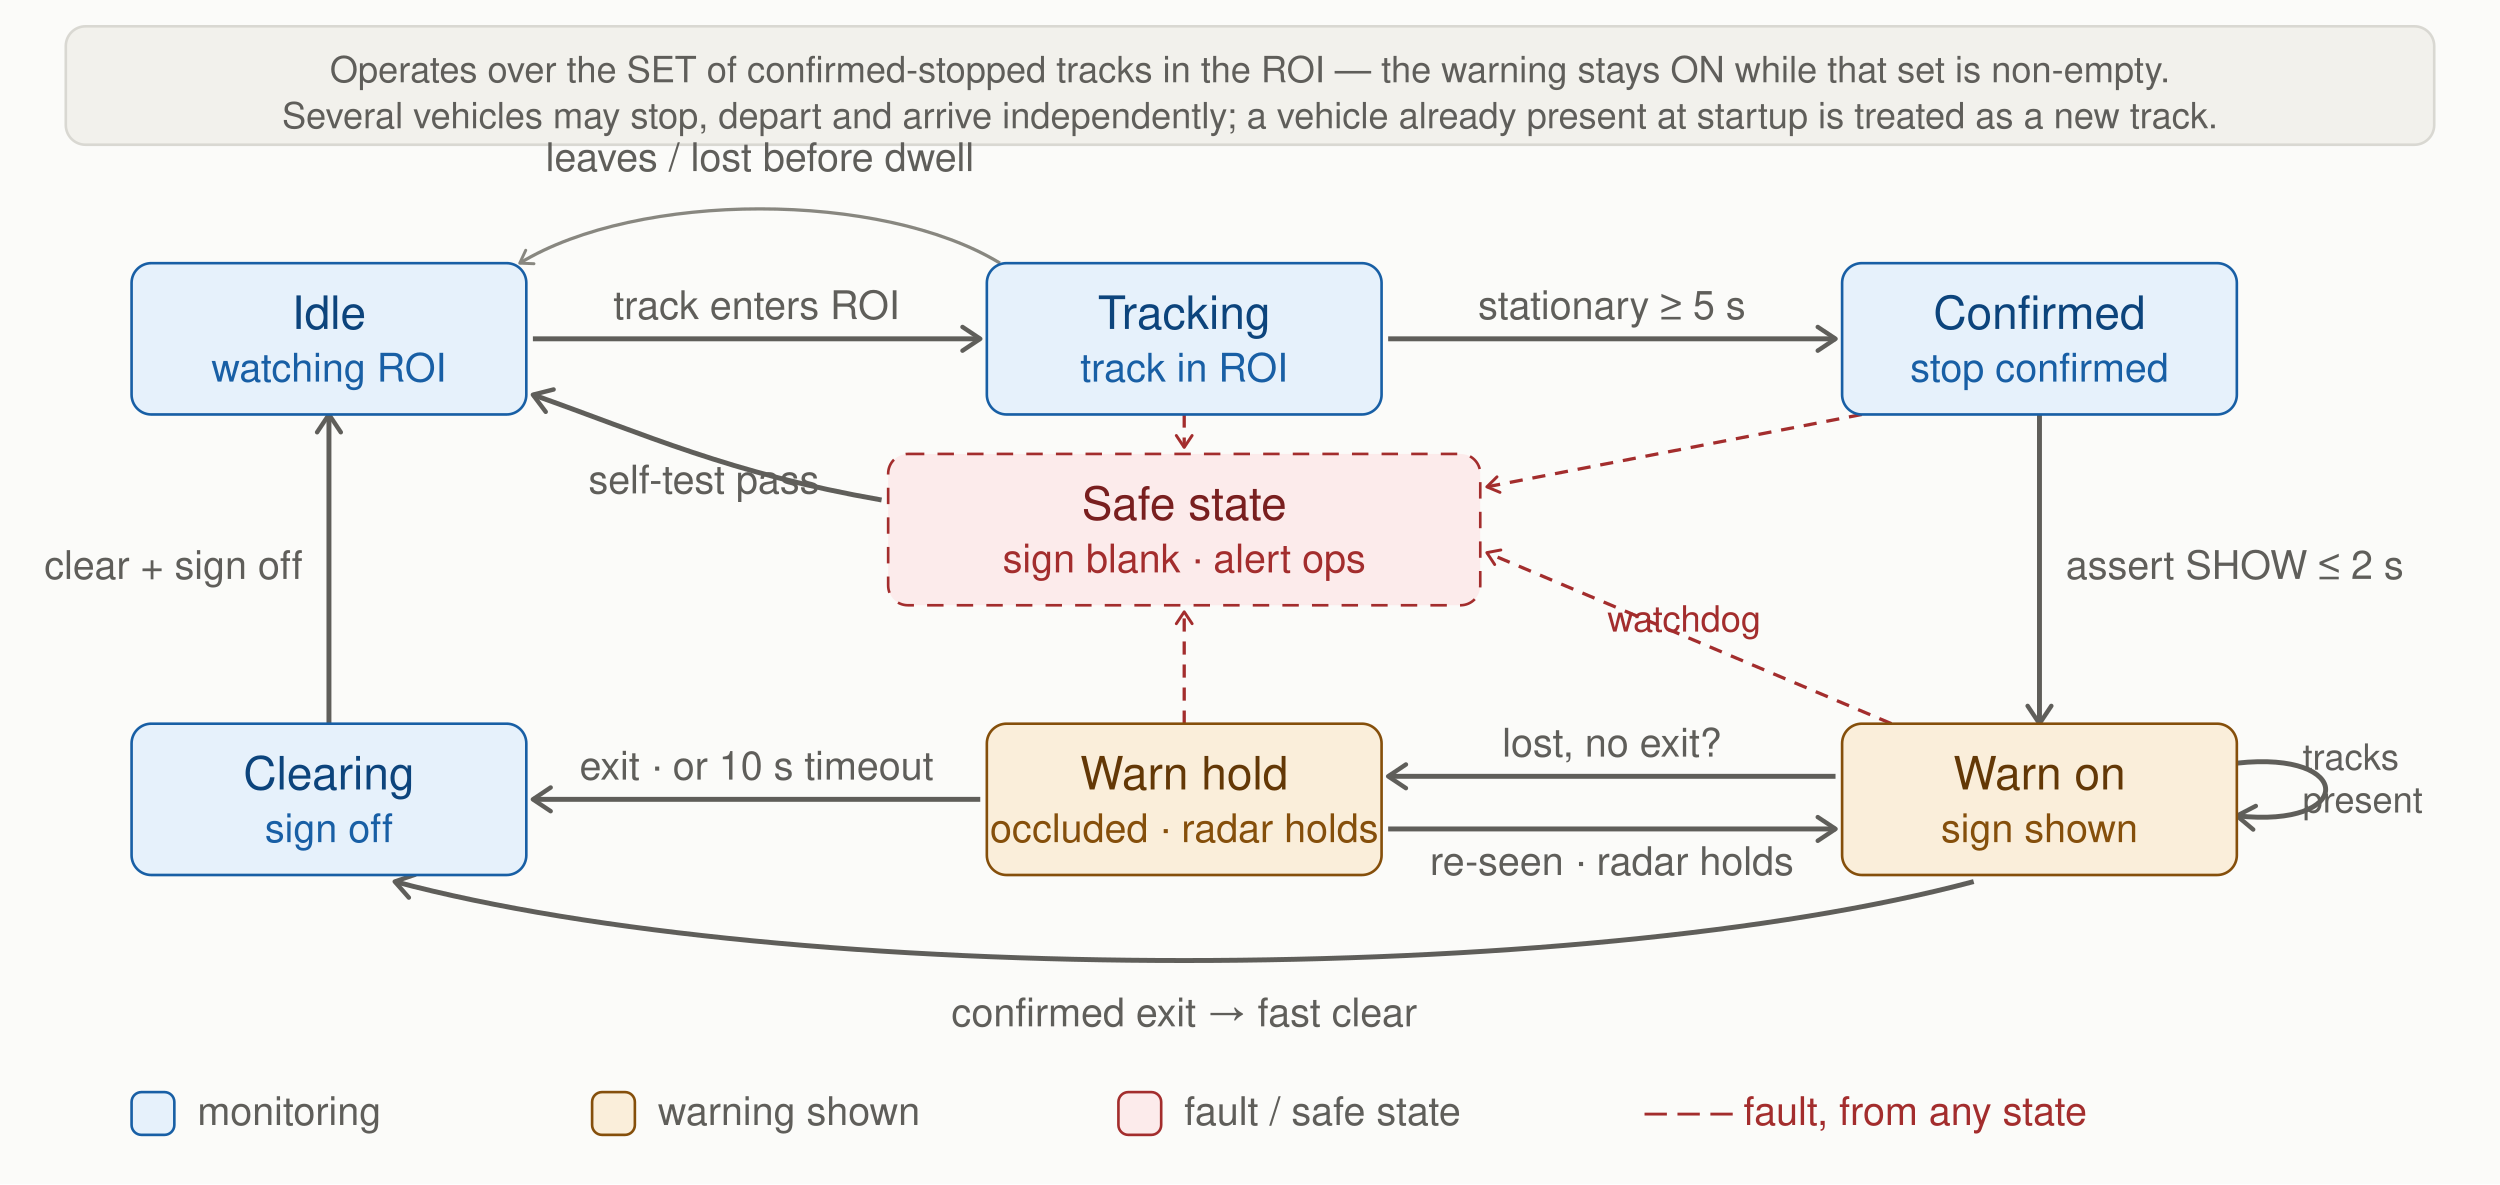
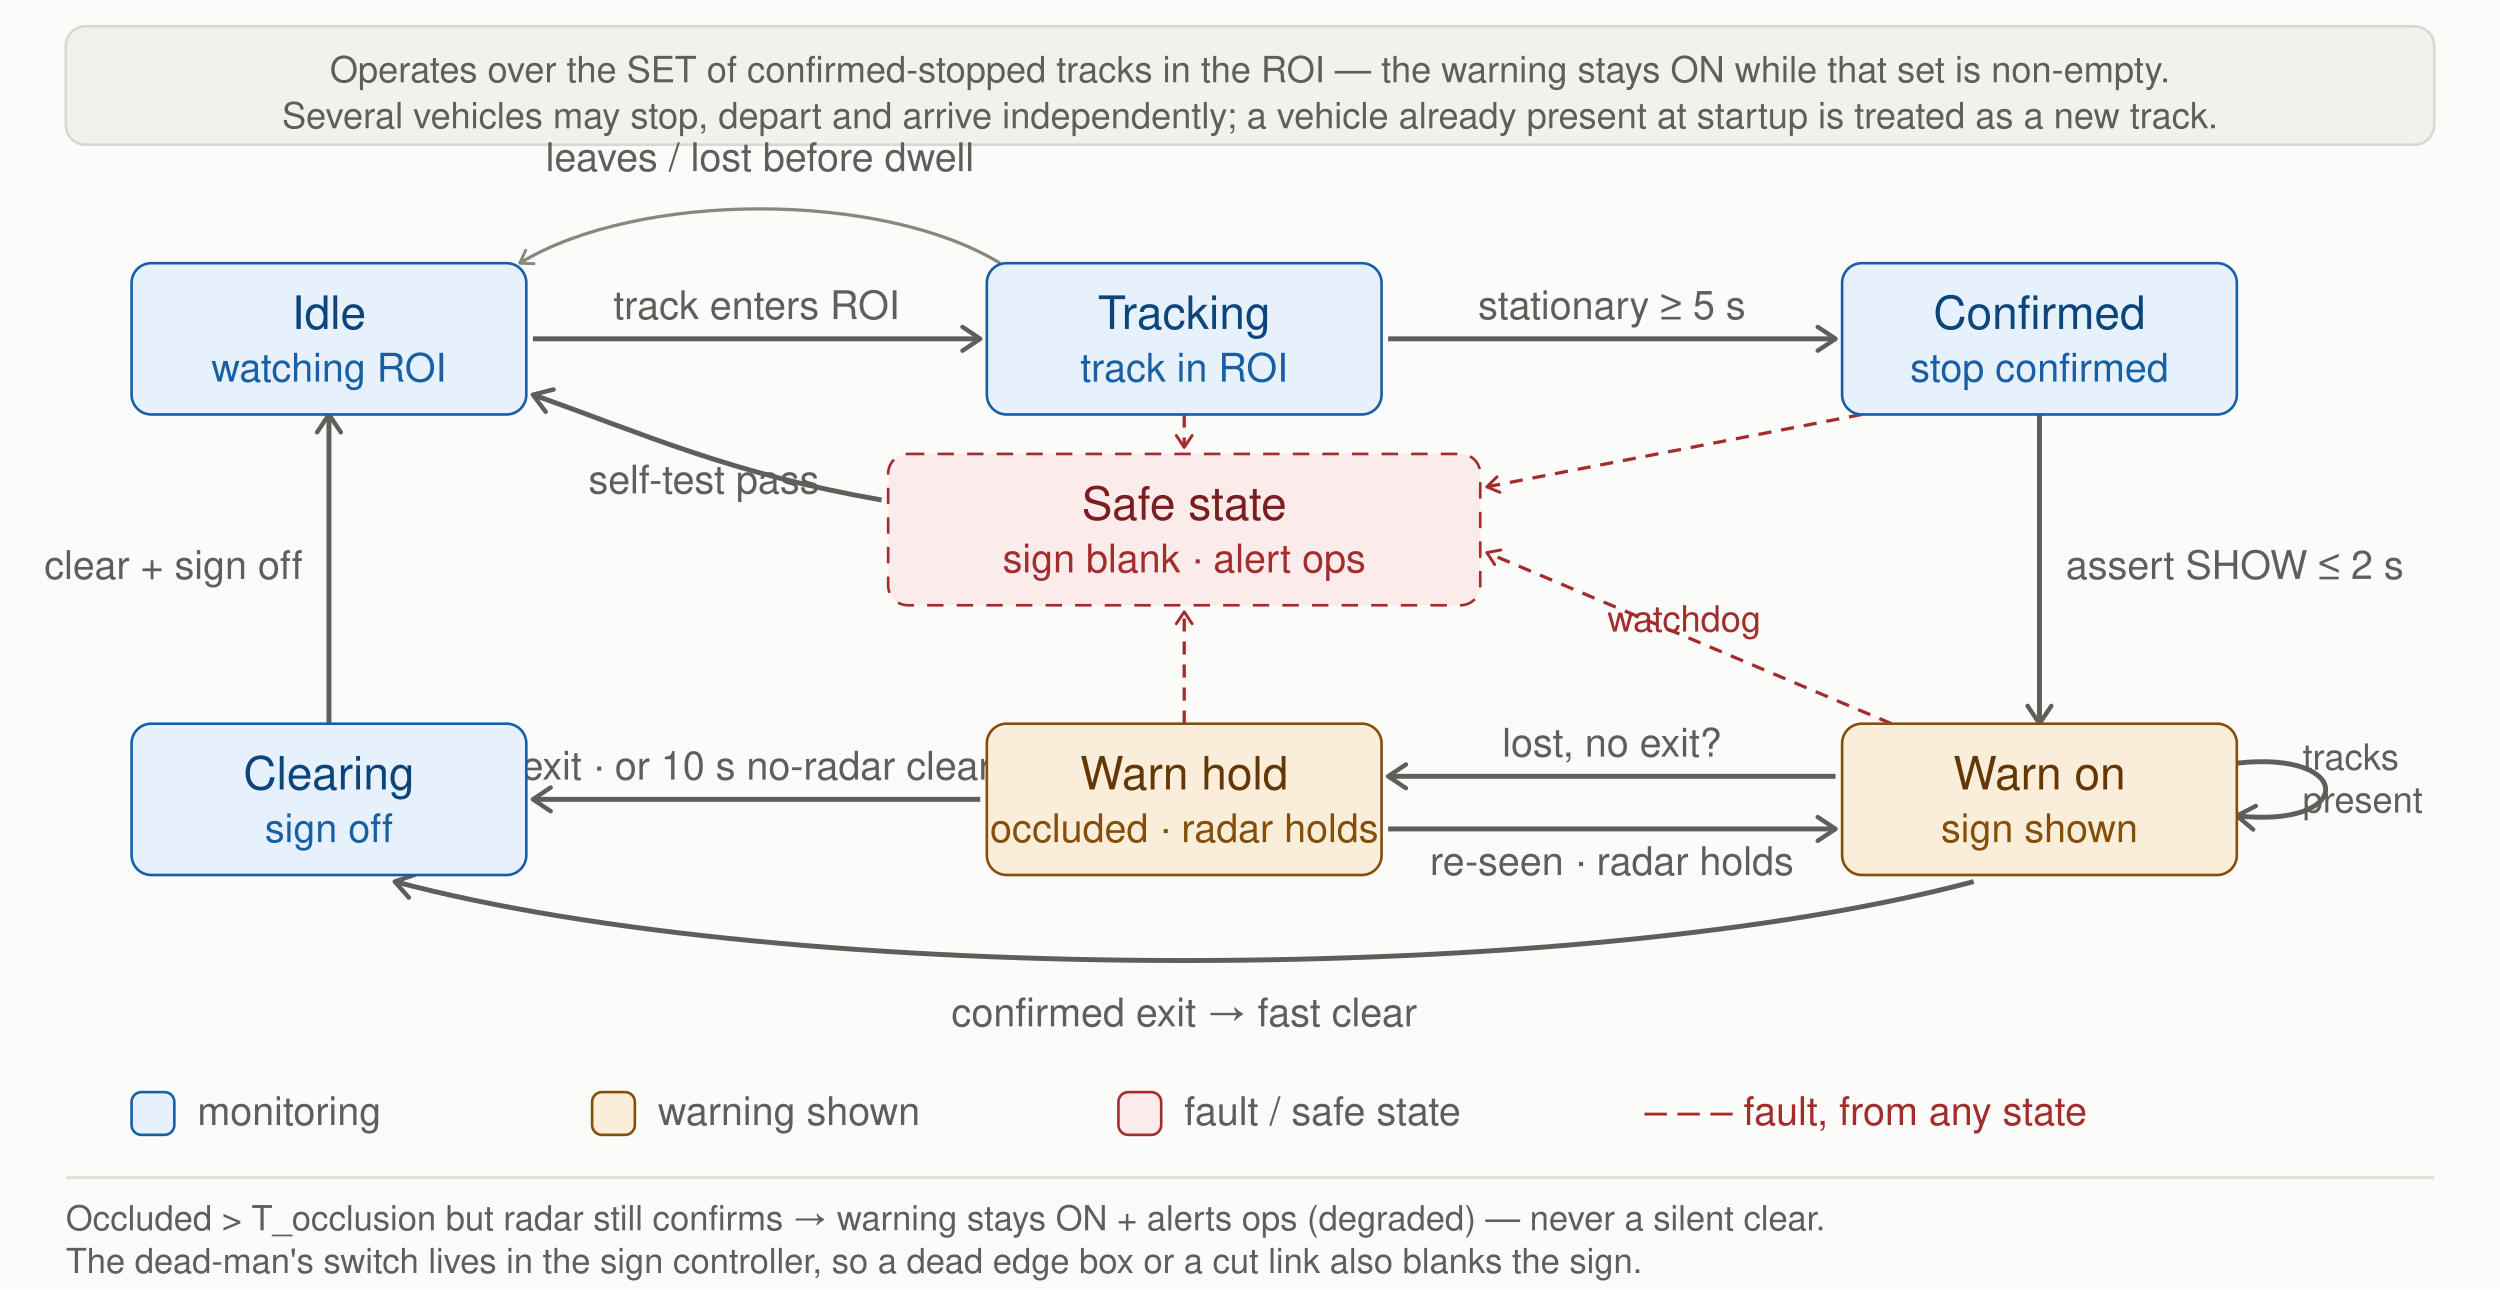
- <svg xmlns="http://www.w3.org/2000/svg" width="100%" viewBox="0 0 760 360" role="img" font-family="'Segoe UI', Helvetica, Arial, sans-serif">
+ <svg xmlns="http://www.w3.org/2000/svg" width="100%" viewBox="0 0 760 392" role="img" font-family="'Segoe UI', Helvetica, Arial, sans-serif">
  <defs>
    <marker id="arrow" viewBox="0 0 10 10" refX="8" refY="5" markerWidth="6" markerHeight="6" orient="auto-start-reverse">
      <path d="M2 1L8 5L2 9" fill="none" stroke="context-stroke" stroke-width="1.5" stroke-linecap="round" stroke-linejoin="round" />
    </marker>
  </defs>
-   <rect x="0" y="0" width="760" height="360" fill="#FBFBF9" />
+   <rect x="0" y="0" width="760" height="392" fill="#FBFBF9" />
  <rect x="20" y="8" width="720" height="36" rx="6" fill="#F2F1EC" stroke="#D9D8D2" stroke-width="0.8" />
  <text x="380" y="25" font-size="11" fill="#5F5E5A" text-anchor="middle">Operates over the SET of confirmed-stopped tracks in the ROI — the warning stays ON while that set is non-empty.</text>
  <text x="380" y="39" font-size="11" fill="#5F5E5A" text-anchor="middle">Several vehicles may stop, depart and arrive independently; a vehicle already present at startup is treated as a new track.</text>
  <path d="M304 80 C 268 58 194 58 158 80" fill="none" stroke="#888780" stroke-width="1" marker-end="url(#arrow)" />
  <text x="231" y="52" font-size="12" fill="#5F5E5A" text-anchor="middle">leaves / lost before dwell</text>
  <line x1="162" y1="103" x2="298" y2="103" stroke="#5F5E5A" stroke-width="1.5" marker-end="url(#arrow)" />
  <text x="230" y="97" font-size="12" fill="#5F5E5A" text-anchor="middle">track enters ROI</text>
  <line x1="422" y1="103" x2="558" y2="103" stroke="#5F5E5A" stroke-width="1.5" marker-end="url(#arrow)" />
  <text x="490" y="97" font-size="12" fill="#5F5E5A" text-anchor="middle">stationary ≥ 5 s</text>
  <line x1="620" y1="126" x2="620" y2="220" stroke="#5F5E5A" stroke-width="1.5" marker-end="url(#arrow)" />
  <text x="628" y="176" font-size="12" fill="#5F5E5A" text-anchor="start">assert SHOW ≤ 2 s</text>
  <line x1="558" y1="236" x2="422" y2="236" stroke="#5F5E5A" stroke-width="1.5" marker-end="url(#arrow)" />
  <text x="490" y="230" font-size="12" fill="#5F5E5A" text-anchor="middle">lost, no exit?</text>
  <line x1="422" y1="252" x2="558" y2="252" stroke="#5F5E5A" stroke-width="1.5" marker-end="url(#arrow)" />
  <text x="490" y="266" font-size="12" fill="#5F5E5A" text-anchor="middle">re-seen · radar holds</text>
  <line x1="298" y1="243" x2="162" y2="243" stroke="#5F5E5A" stroke-width="1.5" marker-end="url(#arrow)" />
-   <text x="230" y="237" font-size="12" fill="#5F5E5A" text-anchor="middle">exit · or 10 s timeout</text>
+   <text x="230" y="237" font-size="12" fill="#5F5E5A" text-anchor="middle">exit · or 10 s no-radar clear</text>
  <line x1="100" y1="220" x2="100" y2="126" stroke="#5F5E5A" stroke-width="1.5" marker-end="url(#arrow)" />
  <text x="92" y="176" font-size="12" fill="#5F5E5A" text-anchor="end">clear + sign off</text>
  <path d="M680 232 C 716 228 716 252 680 248" fill="none" stroke="#5F5E5A" stroke-width="1.5" marker-end="url(#arrow)" />
  <text x="700" y="234" font-size="11" fill="#5F5E5A" text-anchor="start">tracks</text>
  <text x="700" y="247" font-size="11" fill="#5F5E5A" text-anchor="start">present</text>
  <path d="M600 268 C 480 300 240 300 120 268" fill="none" stroke="#5F5E5A" stroke-width="1.5" marker-end="url(#arrow)" />
  <text x="360" y="312" font-size="12" fill="#5F5E5A" text-anchor="middle">confirmed exit → fast clear</text>
  <line x1="360" y1="126" x2="360" y2="136" stroke="#A32D2D" stroke-width="1" stroke-dasharray="4 3" marker-end="url(#arrow)" />
  <line x1="360" y1="220" x2="360" y2="186" stroke="#A32D2D" stroke-width="1" stroke-dasharray="4 3" marker-end="url(#arrow)" />
  <line x1="566" y1="126" x2="452" y2="148" stroke="#A32D2D" stroke-width="1" stroke-dasharray="4 3" marker-end="url(#arrow)" />
  <line x1="575" y1="220" x2="452" y2="168" stroke="#A32D2D" stroke-width="1" stroke-dasharray="4 3" marker-end="url(#arrow)" />
  <text x="512" y="192" font-size="11" fill="#A32D2D" text-anchor="middle">watchdog</text>
  <path d="M268 152 C 222 144 196 132 162 120" fill="none" stroke="#5F5E5A" stroke-width="1.5" marker-end="url(#arrow)" />
  <text x="214" y="150" font-size="12" fill="#5F5E5A" text-anchor="middle">self-test pass</text>
  <rect x="40" y="80" width="120" height="46" rx="6" fill="#E6F1FB" stroke="#185FA5" stroke-width="0.8" />
  <text x="100" y="100" font-size="14" font-weight="500" fill="#0C447C" text-anchor="middle">Idle</text>
  <text x="100" y="116" font-size="12" fill="#185FA5" text-anchor="middle">watching ROI</text>
  <rect x="300" y="80" width="120" height="46" rx="6" fill="#E6F1FB" stroke="#185FA5" stroke-width="0.8" />
  <text x="360" y="100" font-size="14" font-weight="500" fill="#0C447C" text-anchor="middle">Tracking</text>
  <text x="360" y="116" font-size="12" fill="#185FA5" text-anchor="middle">track in ROI</text>
  <rect x="560" y="80" width="120" height="46" rx="6" fill="#E6F1FB" stroke="#185FA5" stroke-width="0.8" />
  <text x="620" y="100" font-size="14" font-weight="500" fill="#0C447C" text-anchor="middle">Confirmed</text>
  <text x="620" y="116" font-size="12" fill="#185FA5" text-anchor="middle">stop confirmed</text>
  <rect x="40" y="220" width="120" height="46" rx="6" fill="#E6F1FB" stroke="#185FA5" stroke-width="0.8" />
  <text x="100" y="240" font-size="14" font-weight="500" fill="#0C447C" text-anchor="middle">Clearing</text>
  <text x="100" y="256" font-size="12" fill="#185FA5" text-anchor="middle">sign off</text>
  <rect x="300" y="220" width="120" height="46" rx="6" fill="#FAEEDA" stroke="#854F0B" stroke-width="0.8" />
  <text x="360" y="240" font-size="14" font-weight="500" fill="#633806" text-anchor="middle">Warn hold</text>
  <text x="360" y="256" font-size="12" fill="#854F0B" text-anchor="middle">occluded · radar holds</text>
  <rect x="560" y="220" width="120" height="46" rx="6" fill="#FAEEDA" stroke="#854F0B" stroke-width="0.8" />
  <text x="620" y="240" font-size="14" font-weight="500" fill="#633806" text-anchor="middle">Warn on</text>
  <text x="620" y="256" font-size="12" fill="#854F0B" text-anchor="middle">sign shown</text>
  <rect x="270" y="138" width="180" height="46" rx="6" fill="#FCEBEB" stroke="#A32D2D" stroke-width="0.8" stroke-dasharray="5 4" />
  <text x="360" y="158" font-size="14" font-weight="500" fill="#791F1F" text-anchor="middle">Safe state</text>
  <text x="360" y="174" font-size="12" fill="#A32D2D" text-anchor="middle">sign blank · alert ops</text>
  <rect x="40" y="332" width="13" height="13" rx="3" fill="#E6F1FB" stroke="#185FA5" stroke-width="0.8" />
  <text x="60" y="342" font-size="12" fill="#5F5E5A">monitoring</text>
  <rect x="180" y="332" width="13" height="13" rx="3" fill="#FAEEDA" stroke="#854F0B" stroke-width="0.8" />
  <text x="200" y="342" font-size="12" fill="#5F5E5A">warning shown</text>
  <rect x="340" y="332" width="13" height="13" rx="3" fill="#FCEBEB" stroke="#A32D2D" stroke-width="0.8" />
  <text x="360" y="342" font-size="12" fill="#5F5E5A">fault / safe state</text>
  <text x="500" y="342" font-size="12" fill="#A32D2D">– – – fault, from any state</text>
+   <line x1="20" y1="358" x2="740" y2="358" stroke="#E2E1DB" stroke-width="1" />
+   <text x="20" y="374" font-size="10.5" fill="#5F5E5A">Occluded &gt; T_occlusion but radar still confirms → warning stays ON + alerts ops (degraded) — never a silent clear.</text>
+   <text x="20" y="387" font-size="10.5" fill="#5F5E5A">The dead-man's switch lives in the sign controller, so a dead edge box or a cut link also blanks the sign.</text>
</svg>
